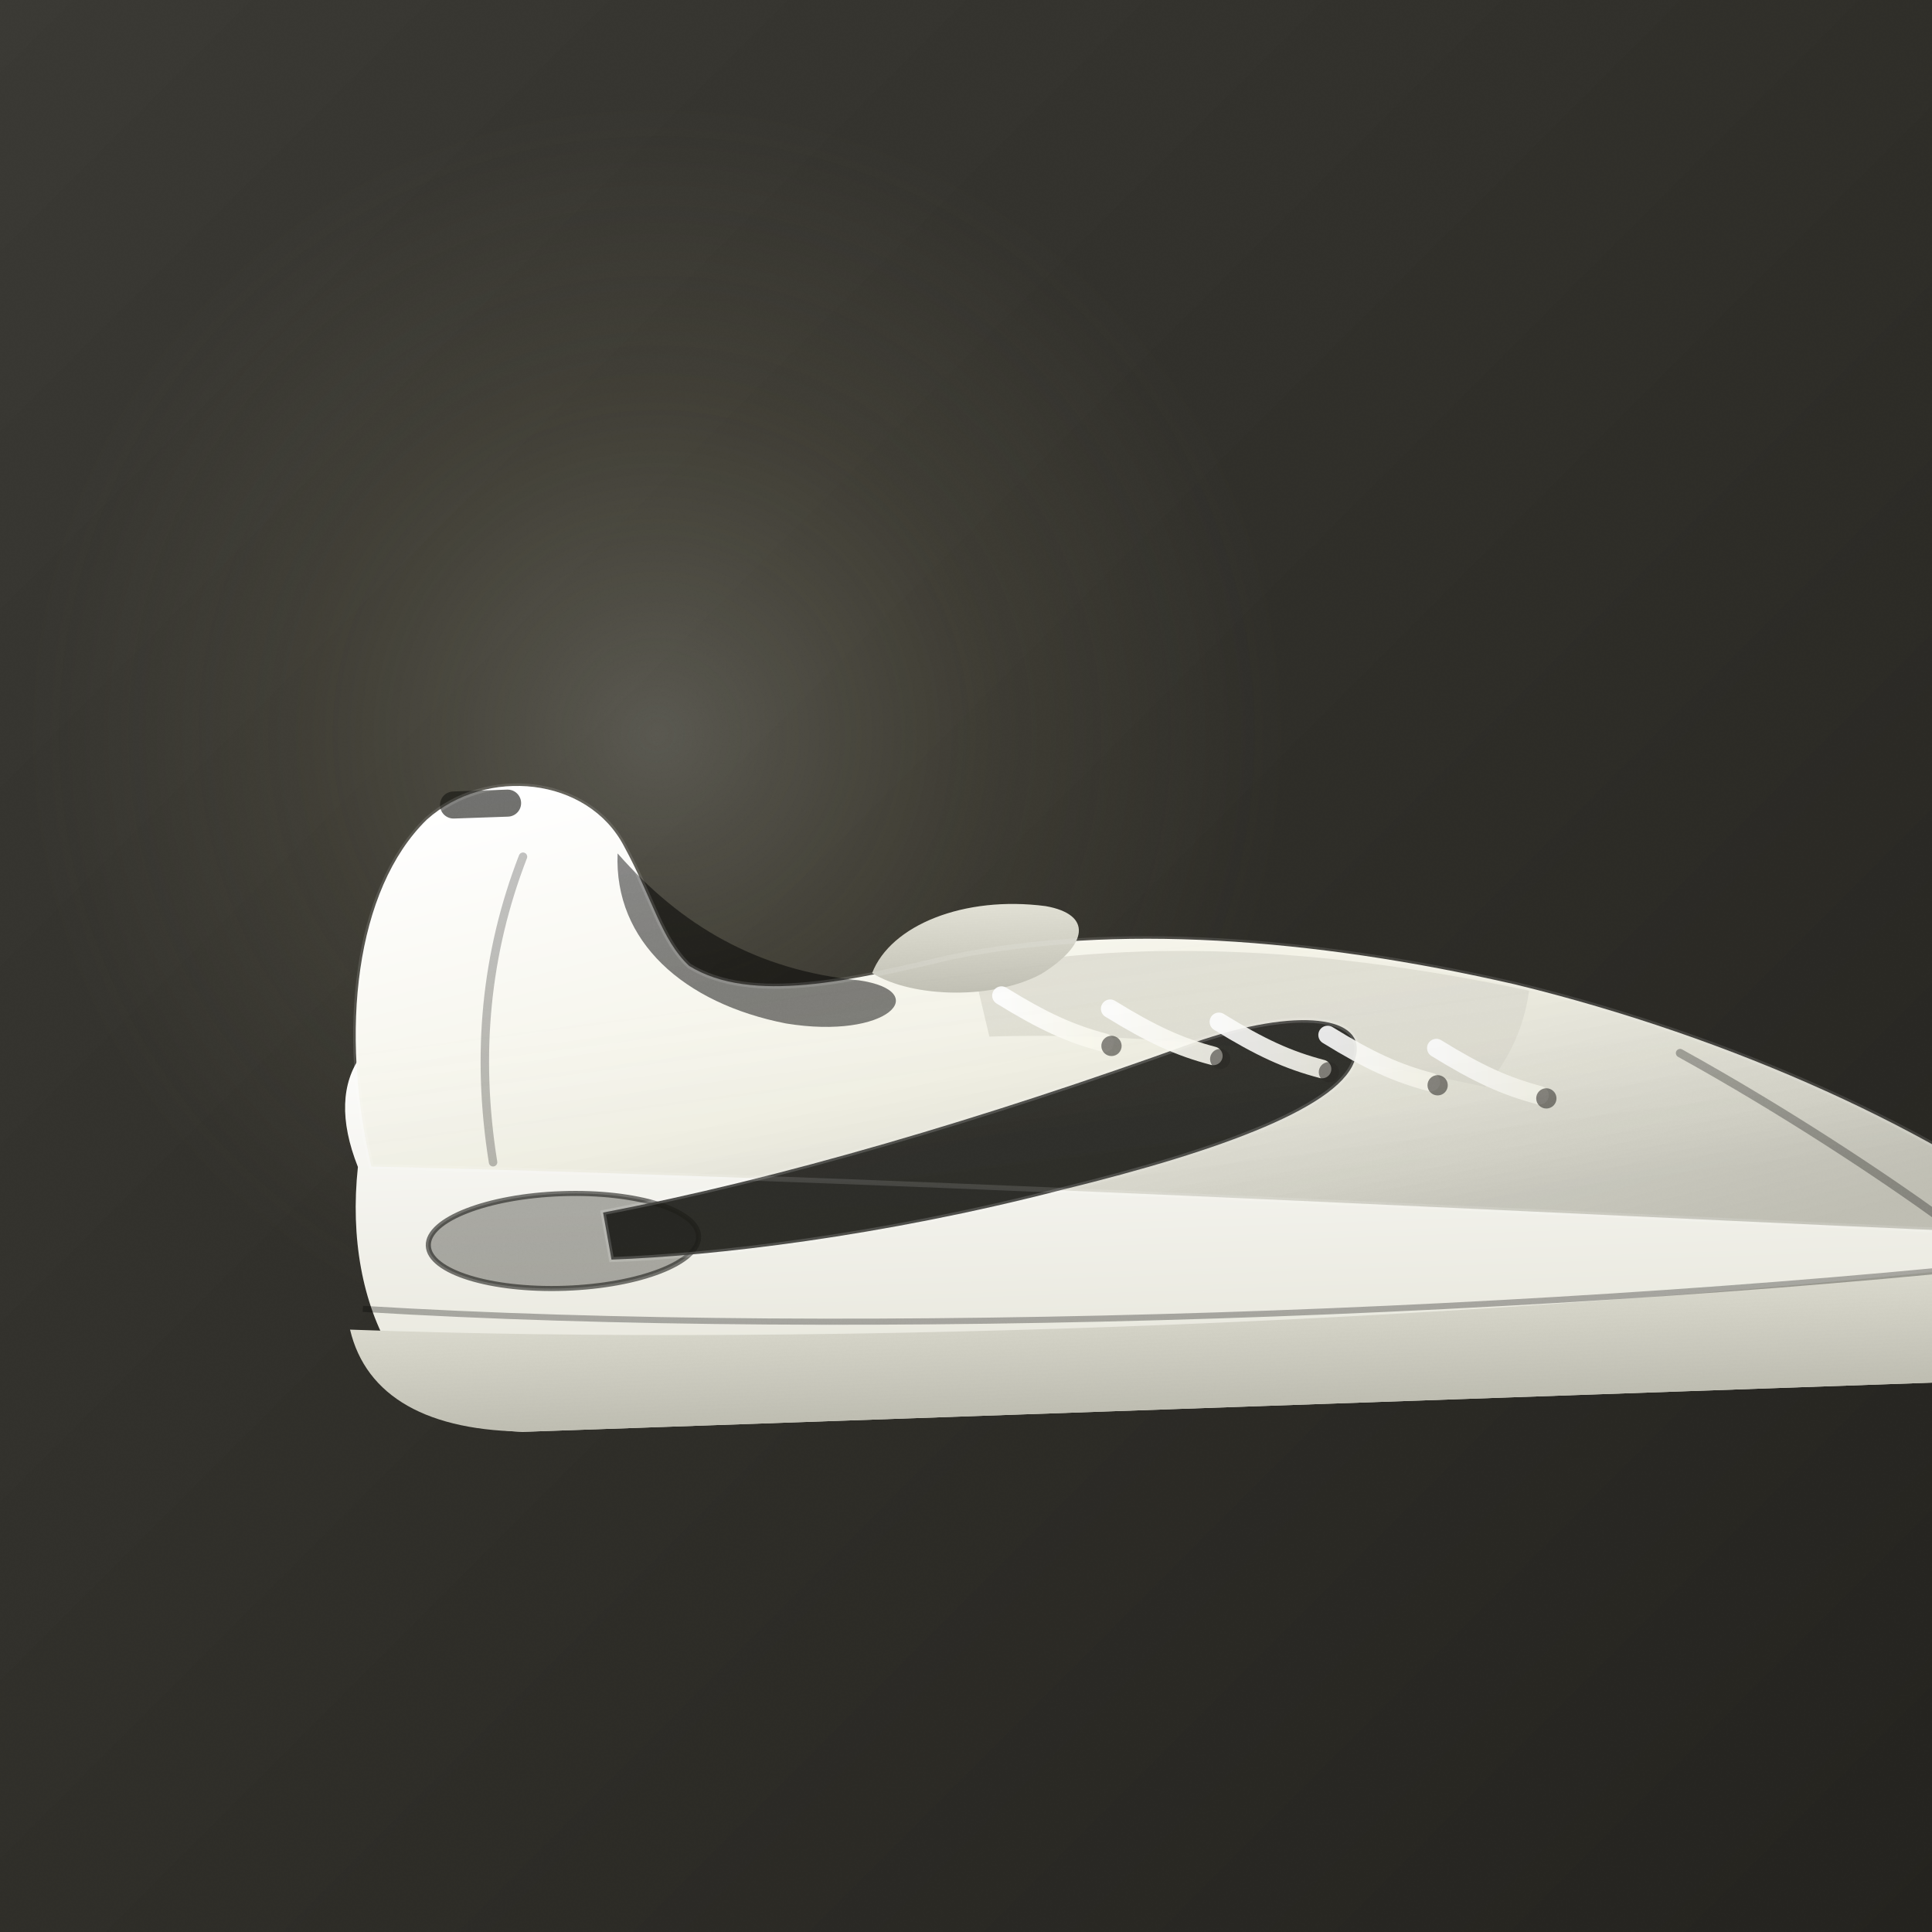
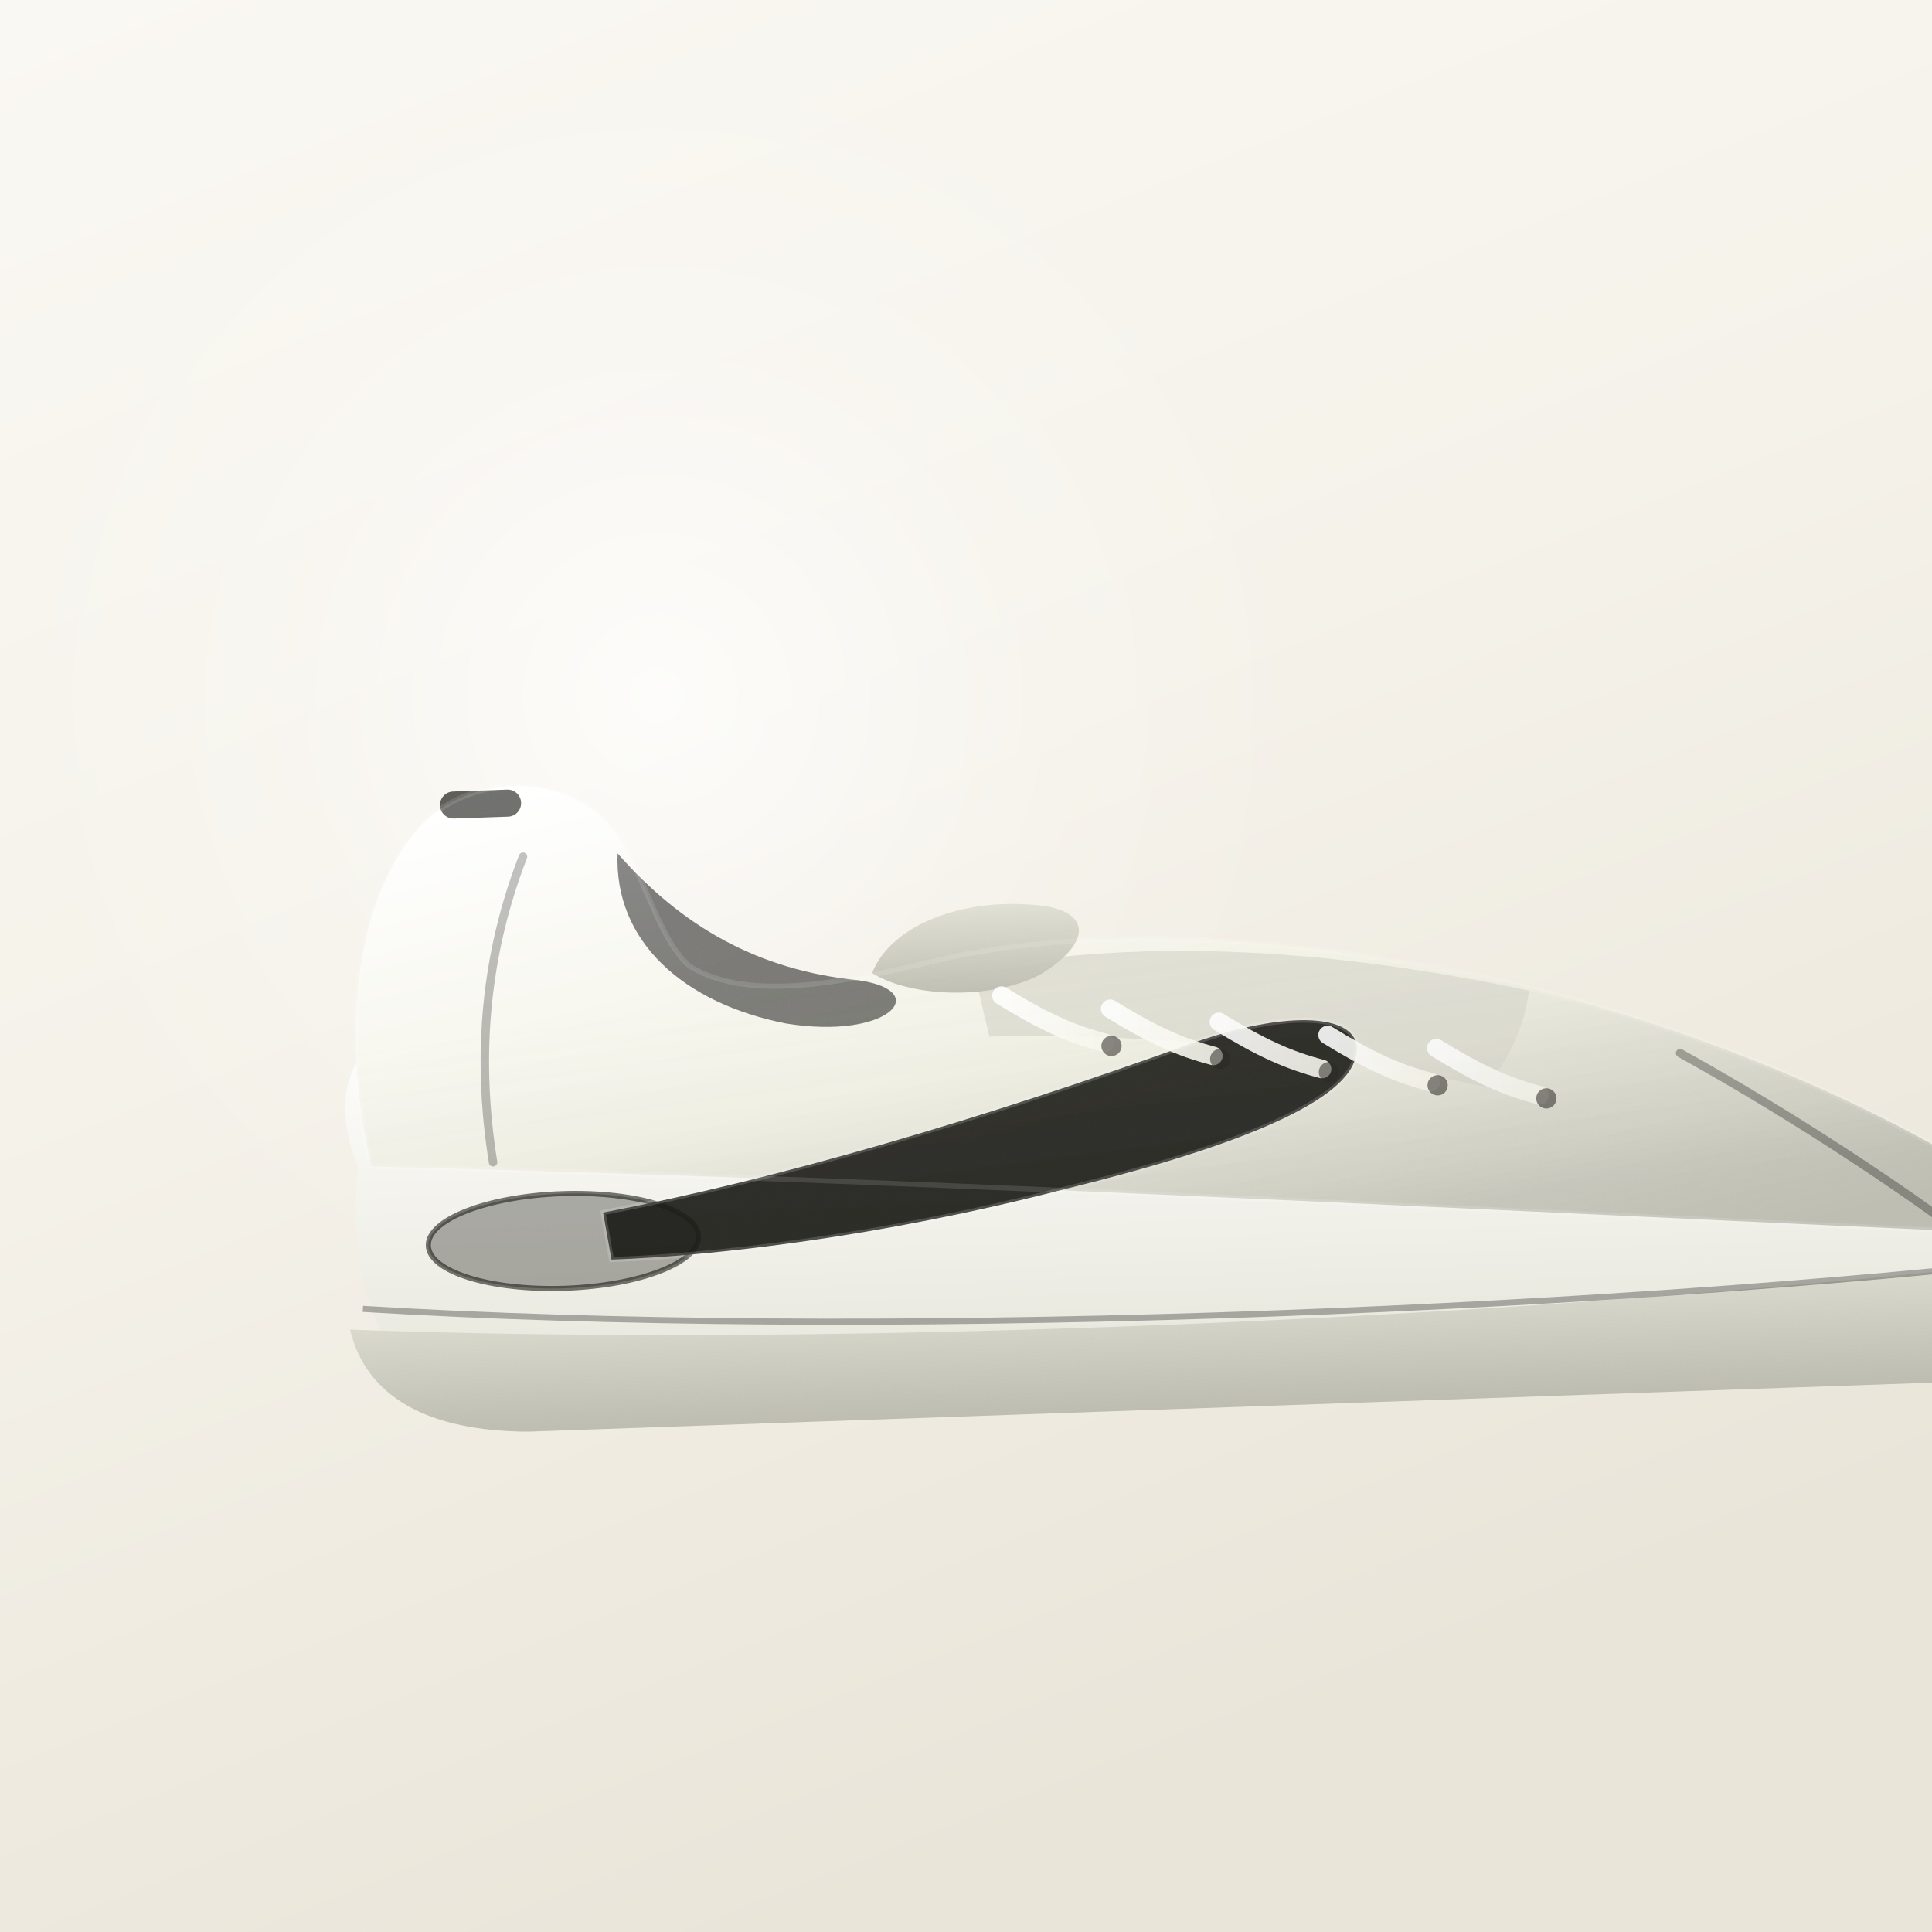
<svg xmlns="http://www.w3.org/2000/svg" viewBox="0 0 1000 1000" width="1000" height="1000" role="img">
  <defs>
-     <linearGradient id="bg" x1="0" y1="0" x2="1" y2="1">
-       <stop offset="0" stop-color="#3a3934" />
-       <stop offset="0.55" stop-color="#2e2d28" />
-       <stop offset="1" stop-color="#24231f" />
+     <linearGradient id="bg" x1="0" y1="0" x2="0.4" y2="1">
+       <stop offset="0" stop-color="#faf8f3" />
+       <stop offset="0.5" stop-color="#f5f2ea" />
+       <stop offset="1" stop-color="#eae5d9" />
    </linearGradient>
    <radialGradient id="bloom">
-       <stop offset="0" stop-color="#f7f4e0" stop-opacity="0.2" />
-       <stop offset="0.55" stop-color="#c9be93" stop-opacity="0.08" />
-       <stop offset="1" stop-color="#c9be93" stop-opacity="0" />
+       <stop offset="0" stop-color="#ffffff" stop-opacity="0.75" />
+       <stop offset="0.55" stop-color="#ffffff" stop-opacity="0.2" />
+       <stop offset="1" stop-color="#ffffff" stop-opacity="0" />
    </radialGradient>
    <linearGradient id="upperGrad" x1="0.1" y1="0" x2="0.8" y2="1">
      <stop offset="0" stop-color="#ffffff" />
      <stop offset="0.5" stop-color="#f3f2e6" />
      <stop offset="1" stop-color="#d1d0c4" />
    </linearGradient>
    <linearGradient id="midGrad" x1="0" y1="0" x2="0" y2="1">
      <stop offset="0" stop-color="#ffffff" />
      <stop offset="1" stop-color="#e5e4d8" />
    </linearGradient>
    <linearGradient id="soleGrad" x1="0" y1="0" x2="0" y2="1">
      <stop offset="0" stop-color="#dddcd0" />
      <stop offset="1" stop-color="#bdbcb0" />
    </linearGradient>
    <linearGradient id="collarGrad" x1="0" y1="0" x2="0" y2="1">
      <stop offset="0" stop-color="#e1e0d4" />
      <stop offset="1" stop-color="#bfbeb2" />
    </linearGradient>
    <linearGradient id="lace" x1="0" y1="0" x2="1" y2="0">
      <stop offset="0" stop-color="#ffffff" />
      <stop offset="1" stop-color="#fbfaee" />
    </linearGradient>
    <linearGradient id="sheen" x1="0" y1="0" x2="0.3" y2="1">
      <stop offset="0" stop-color="#ffffff" stop-opacity="0.22" />
      <stop offset="0.45" stop-color="#ffffff" stop-opacity="0.02" />
      <stop offset="1" stop-color="#000000" stop-opacity="0.18" />
    </linearGradient>
    <filter id="soft" x="-40%" y="-40%" width="180%" height="180%">
      <feGaussianBlur stdDeviation="26" />
    </filter>
    <filter id="grain">
      <feTurbulence type="fractalNoise" baseFrequency="0.9" numOctaves="3" seed="85" />
      <feColorMatrix type="saturate" values="0" />
    </filter>
  </defs>
  <rect width="1000" height="1000" fill="url(#bg)" />
-   <circle cx="340" cy="380" r="330" fill="url(#bloom)" />
-   <ellipse cx="508" cy="600" rx="270" ry="28" fill="#000" opacity="0.75" filter="url(#soft)" />
-   <ellipse cx="508" cy="594" rx="185" ry="17" fill="#c9be93" opacity="0.16" filter="url(#soft)" />
+   <circle cx="340" cy="360" r="340" fill="url(#bloom)" />
+   <ellipse cx="508" cy="600" rx="262" ry="26" fill="#8a8378" opacity="0.34" filter="url(#soft)" />
+   <ellipse cx="508" cy="596" rx="150" ry="15" fill="#6b6459" opacity="0.24" filter="url(#soft)" />
  <g transform="translate(-260 -300) scale(1.75)">
    <g transform="">
      <g transform="rotate(-2 500 500)">
        <g transform="translate(150 250)">
          <path d="M104 258 C94 230, 108 214, 138 212 L470 242 C545 256, 596 280, 614 302 C618 322, 600 336, 570 338 L150 338 C116 336, 98 300, 104 258 Z" fill="url(#midGrad)" />
          <ellipse cx="164" cy="282" rx="40" ry="14" fill="#1c1c18" opacity="0.35" />
          <ellipse cx="164" cy="282" rx="40" ry="14" fill="none" stroke="#1c1c18" stroke-opacity="0.6" stroke-width="1.5" />
          <path d="M100 306 C104 326, 122 337, 152 338 L570 338 C600 336, 618 322, 614 302 C440 316, 240 316, 100 306 Z" fill="url(#soleGrad)" />
          <path d="M104 300 C250 314, 460 314, 614 302" fill="none" stroke="#000" stroke-opacity="0.3" stroke-width="1.8" />
          <path d="M108 258 C100 218, 106 176, 128 156 C146 141, 176 145, 186 166 C194 182, 196 194, 204 202 C222 214, 252 208, 282 202 C330 194, 388 200, 448 216 C512 234, 572 264, 610 296 C500 288, 280 268, 108 258 Z" fill="url(#upperGrad)" />
          <path d="M288 206 C340 198, 396 204, 452 218 C450 230, 444 240, 438 246 C384 232, 330 226, 292 226 Z" fill="#dddcd0" opacity="0.85" />
          <path d="M176 274 C228 266, 290 250, 352 230 C384 220, 404 224, 400 236 C396 250, 360 262, 312 272 C258 284, 208 288, 178 288 Z" fill="#1c1c18" opacity="0.92" />
          <path d="M176 274 C228 266, 290 250, 352 230 C384 220, 404 224, 400 236 C396 250, 360 262, 312 272 C258 284, 208 288, 178 288 Z" fill="none" stroke="#fff" stroke-opacity="0.16" stroke-width="1.5" />
          <path d="M496 238 C526 256, 554 276, 572 290" fill="none" stroke="#000" stroke-opacity="0.3" stroke-width="2.5" stroke-linecap="round" />
          <path d="M156 168 C144 196, 140 226, 144 258" fill="none" stroke="#000" stroke-opacity="0.26" stroke-width="2.5" stroke-linecap="round" />
          <path d="M258 206 C264 192, 286 184, 310 188 C324 191, 322 200, 308 208 C294 215, 270 214, 258 206 Z" fill="url(#collarGrad)" />
          <path d="M184 168 C202 190, 224 204, 254 208 C276 212, 262 226, 232 220 C202 213, 182 194, 184 168 Z" fill="#000" fill-opacity="0.5" />
          <path d="M296 214 C308 222, 316 226, 326 229" stroke="url(#lace)" stroke-width="5.5" stroke-linecap="round" fill="none" opacity="0.9" />
          <circle cx="328" cy="230" r="3" fill="#24231f" opacity="0.55" />
          <path d="M328 219 C340 227, 348 231, 358 234" stroke="url(#lace)" stroke-width="5.5" stroke-linecap="round" fill="none" opacity="0.9" />
          <circle cx="360" cy="235" r="3" fill="#24231f" opacity="0.55" />
          <path d="M360 224 C372 232, 380 236, 390 239" stroke="url(#lace)" stroke-width="5.5" stroke-linecap="round" fill="none" opacity="0.9" />
          <circle cx="392" cy="240" r="3" fill="#24231f" opacity="0.55" />
          <path d="M392 229 C404 237, 412 241, 422 244" stroke="url(#lace)" stroke-width="5.5" stroke-linecap="round" fill="none" opacity="0.9" />
          <circle cx="424" cy="245" r="3" fill="#24231f" opacity="0.55" />
          <path d="M424 234 C436 242, 444 246, 454 249" stroke="url(#lace)" stroke-width="5.5" stroke-linecap="round" fill="none" opacity="0.9" />
          <circle cx="456" cy="250" r="3" fill="#24231f" opacity="0.55" />
          <rect x="132" y="148" width="24" height="8" rx="4" fill="#1c1c18" opacity="0.7" />
          <path d="M108 258 C100 218, 106 176, 128 156 C146 141, 176 145, 186 166 C194 182, 196 194, 204 202 C222 214, 252 208, 282 202 C330 194, 388 200, 448 216 C512 234, 572 264, 610 296 C500 288, 280 268, 108 258 Z" fill="url(#sheen)" opacity="0.5" />
          <path d="M108 258 C100 218, 106 176, 128 156 C146 141, 176 145, 186 166 C194 182, 196 194, 204 202 C222 214, 252 208, 282 202 C330 194, 388 200, 448 216 C512 234, 572 264, 610 296 C500 288, 280 268, 108 258 Z" fill="none" stroke="#fff" stroke-opacity="0.12" stroke-width="1.5" />
        </g>
      </g>
    </g>
  </g>
  <rect width="1000" height="1000" filter="url(#grain)" opacity="0.045" style="mix-blend-mode:overlay" />
</svg>
